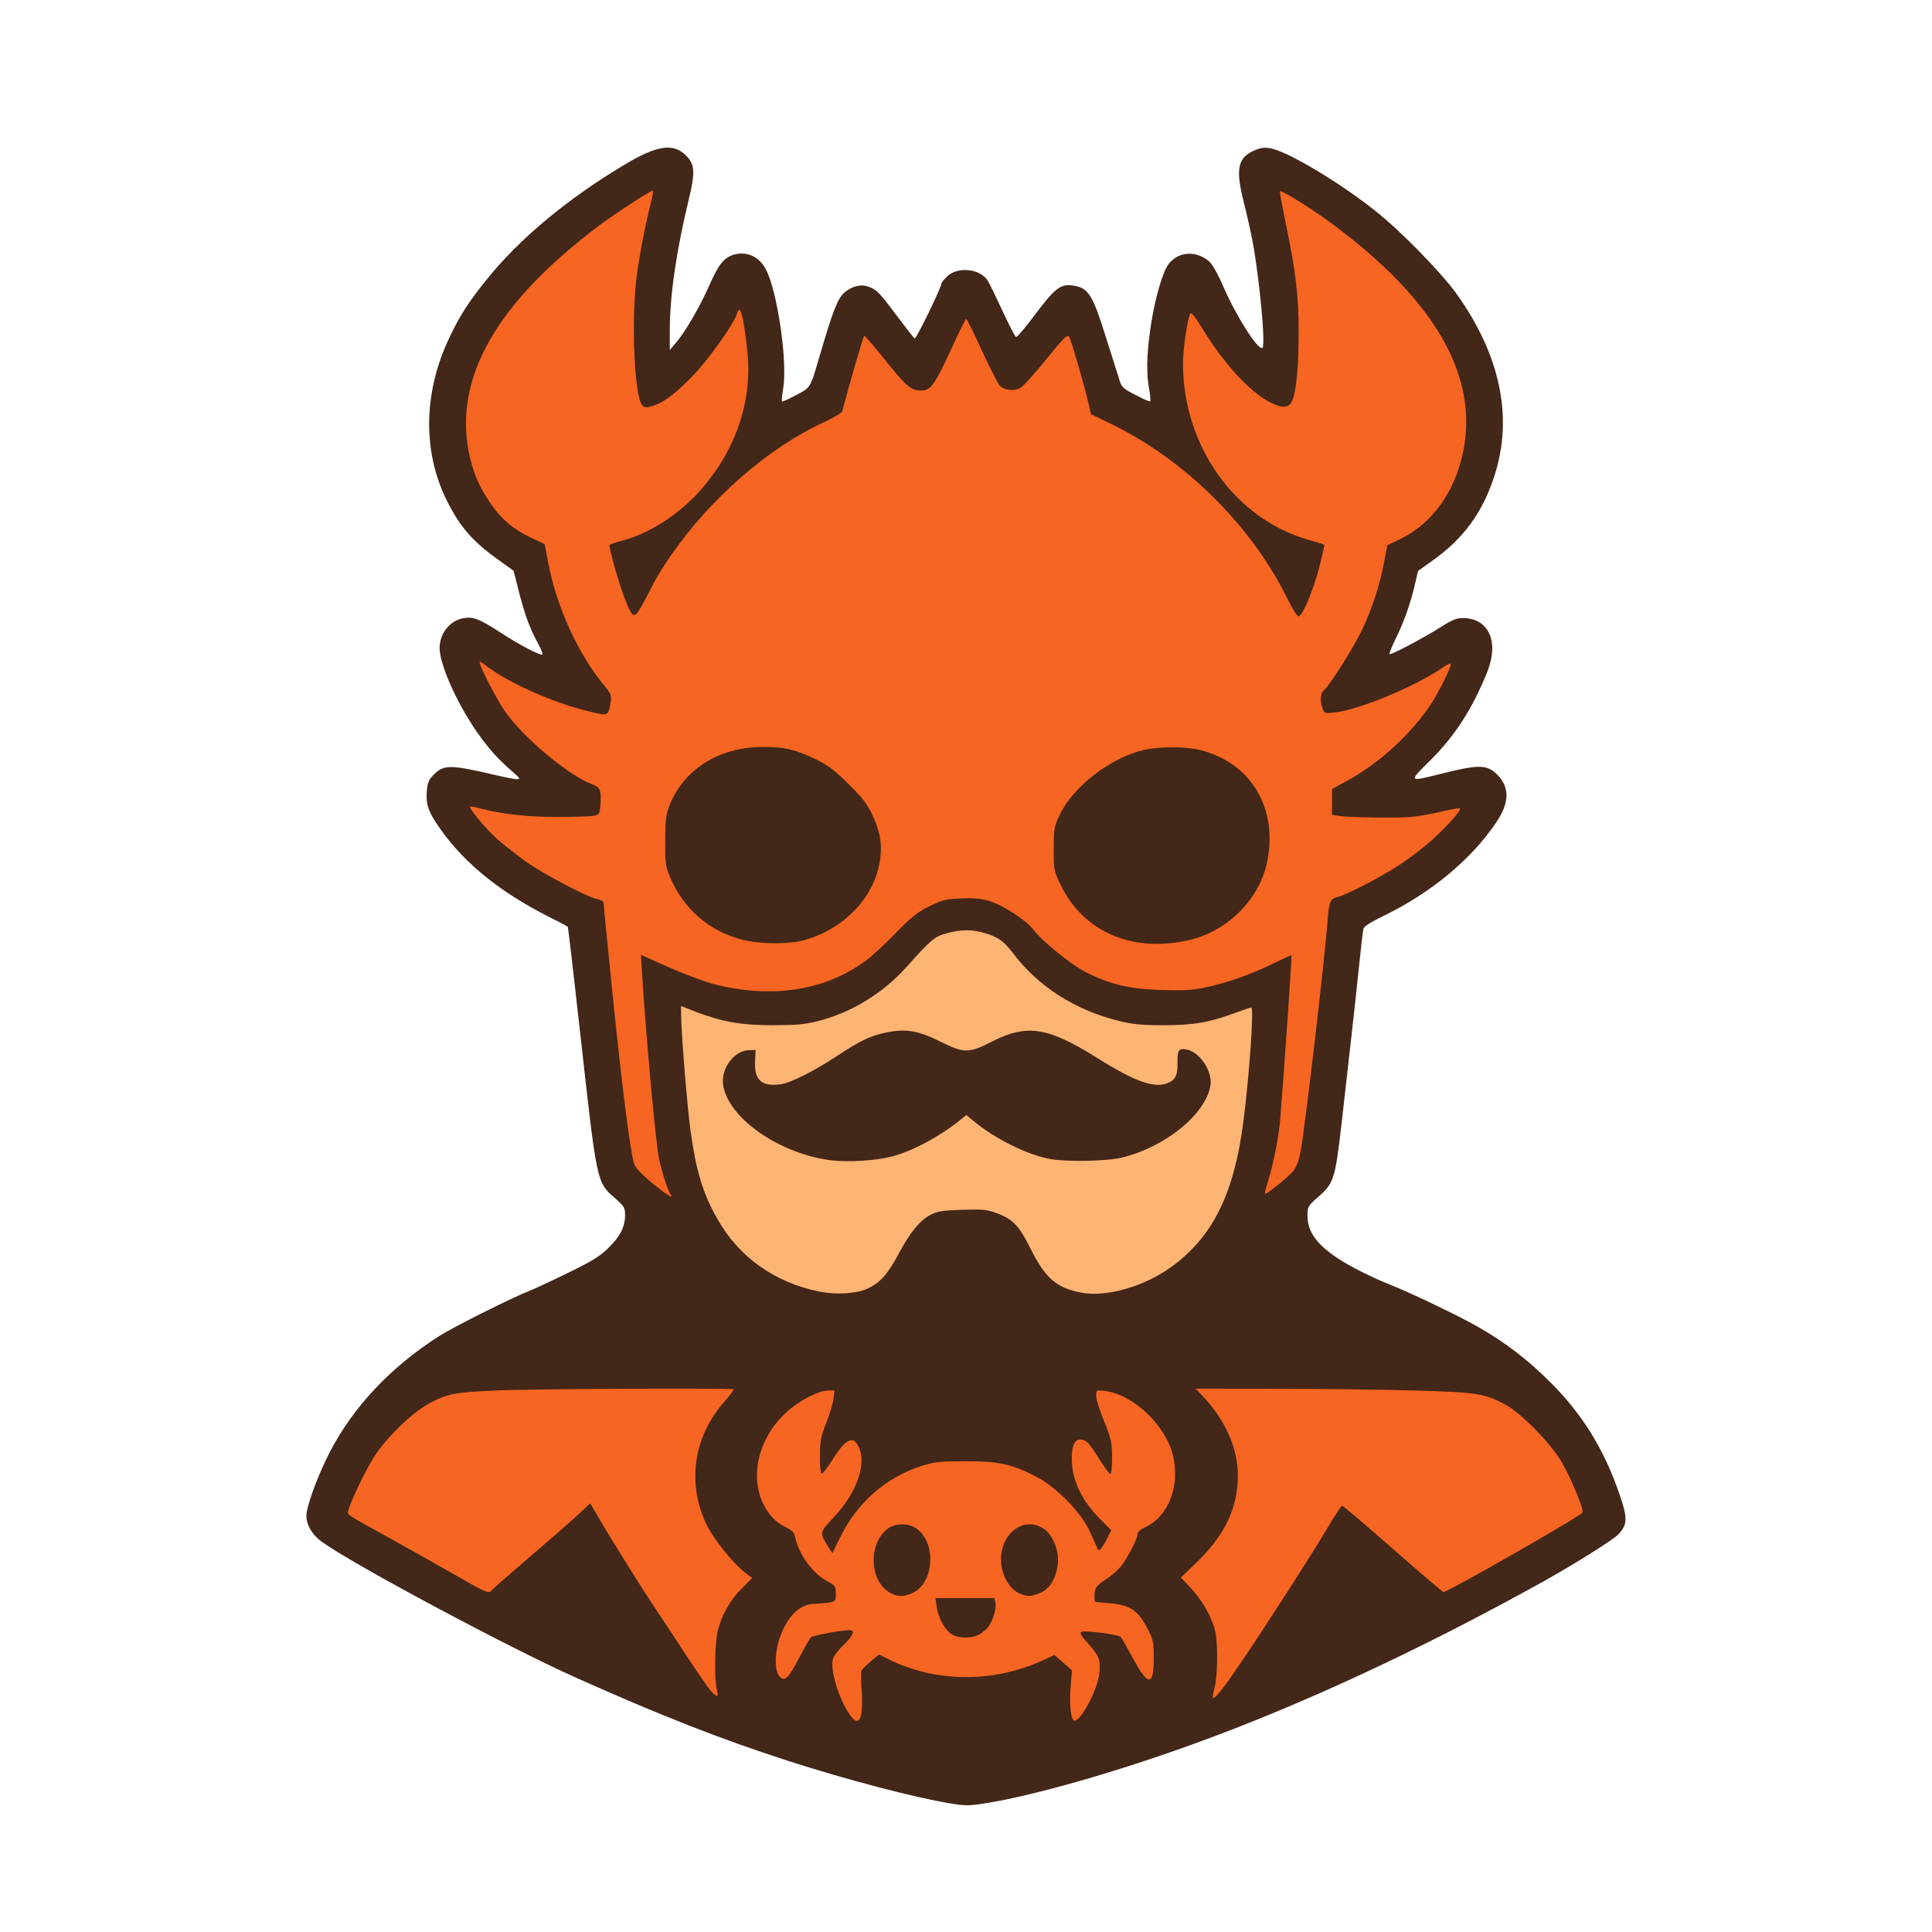
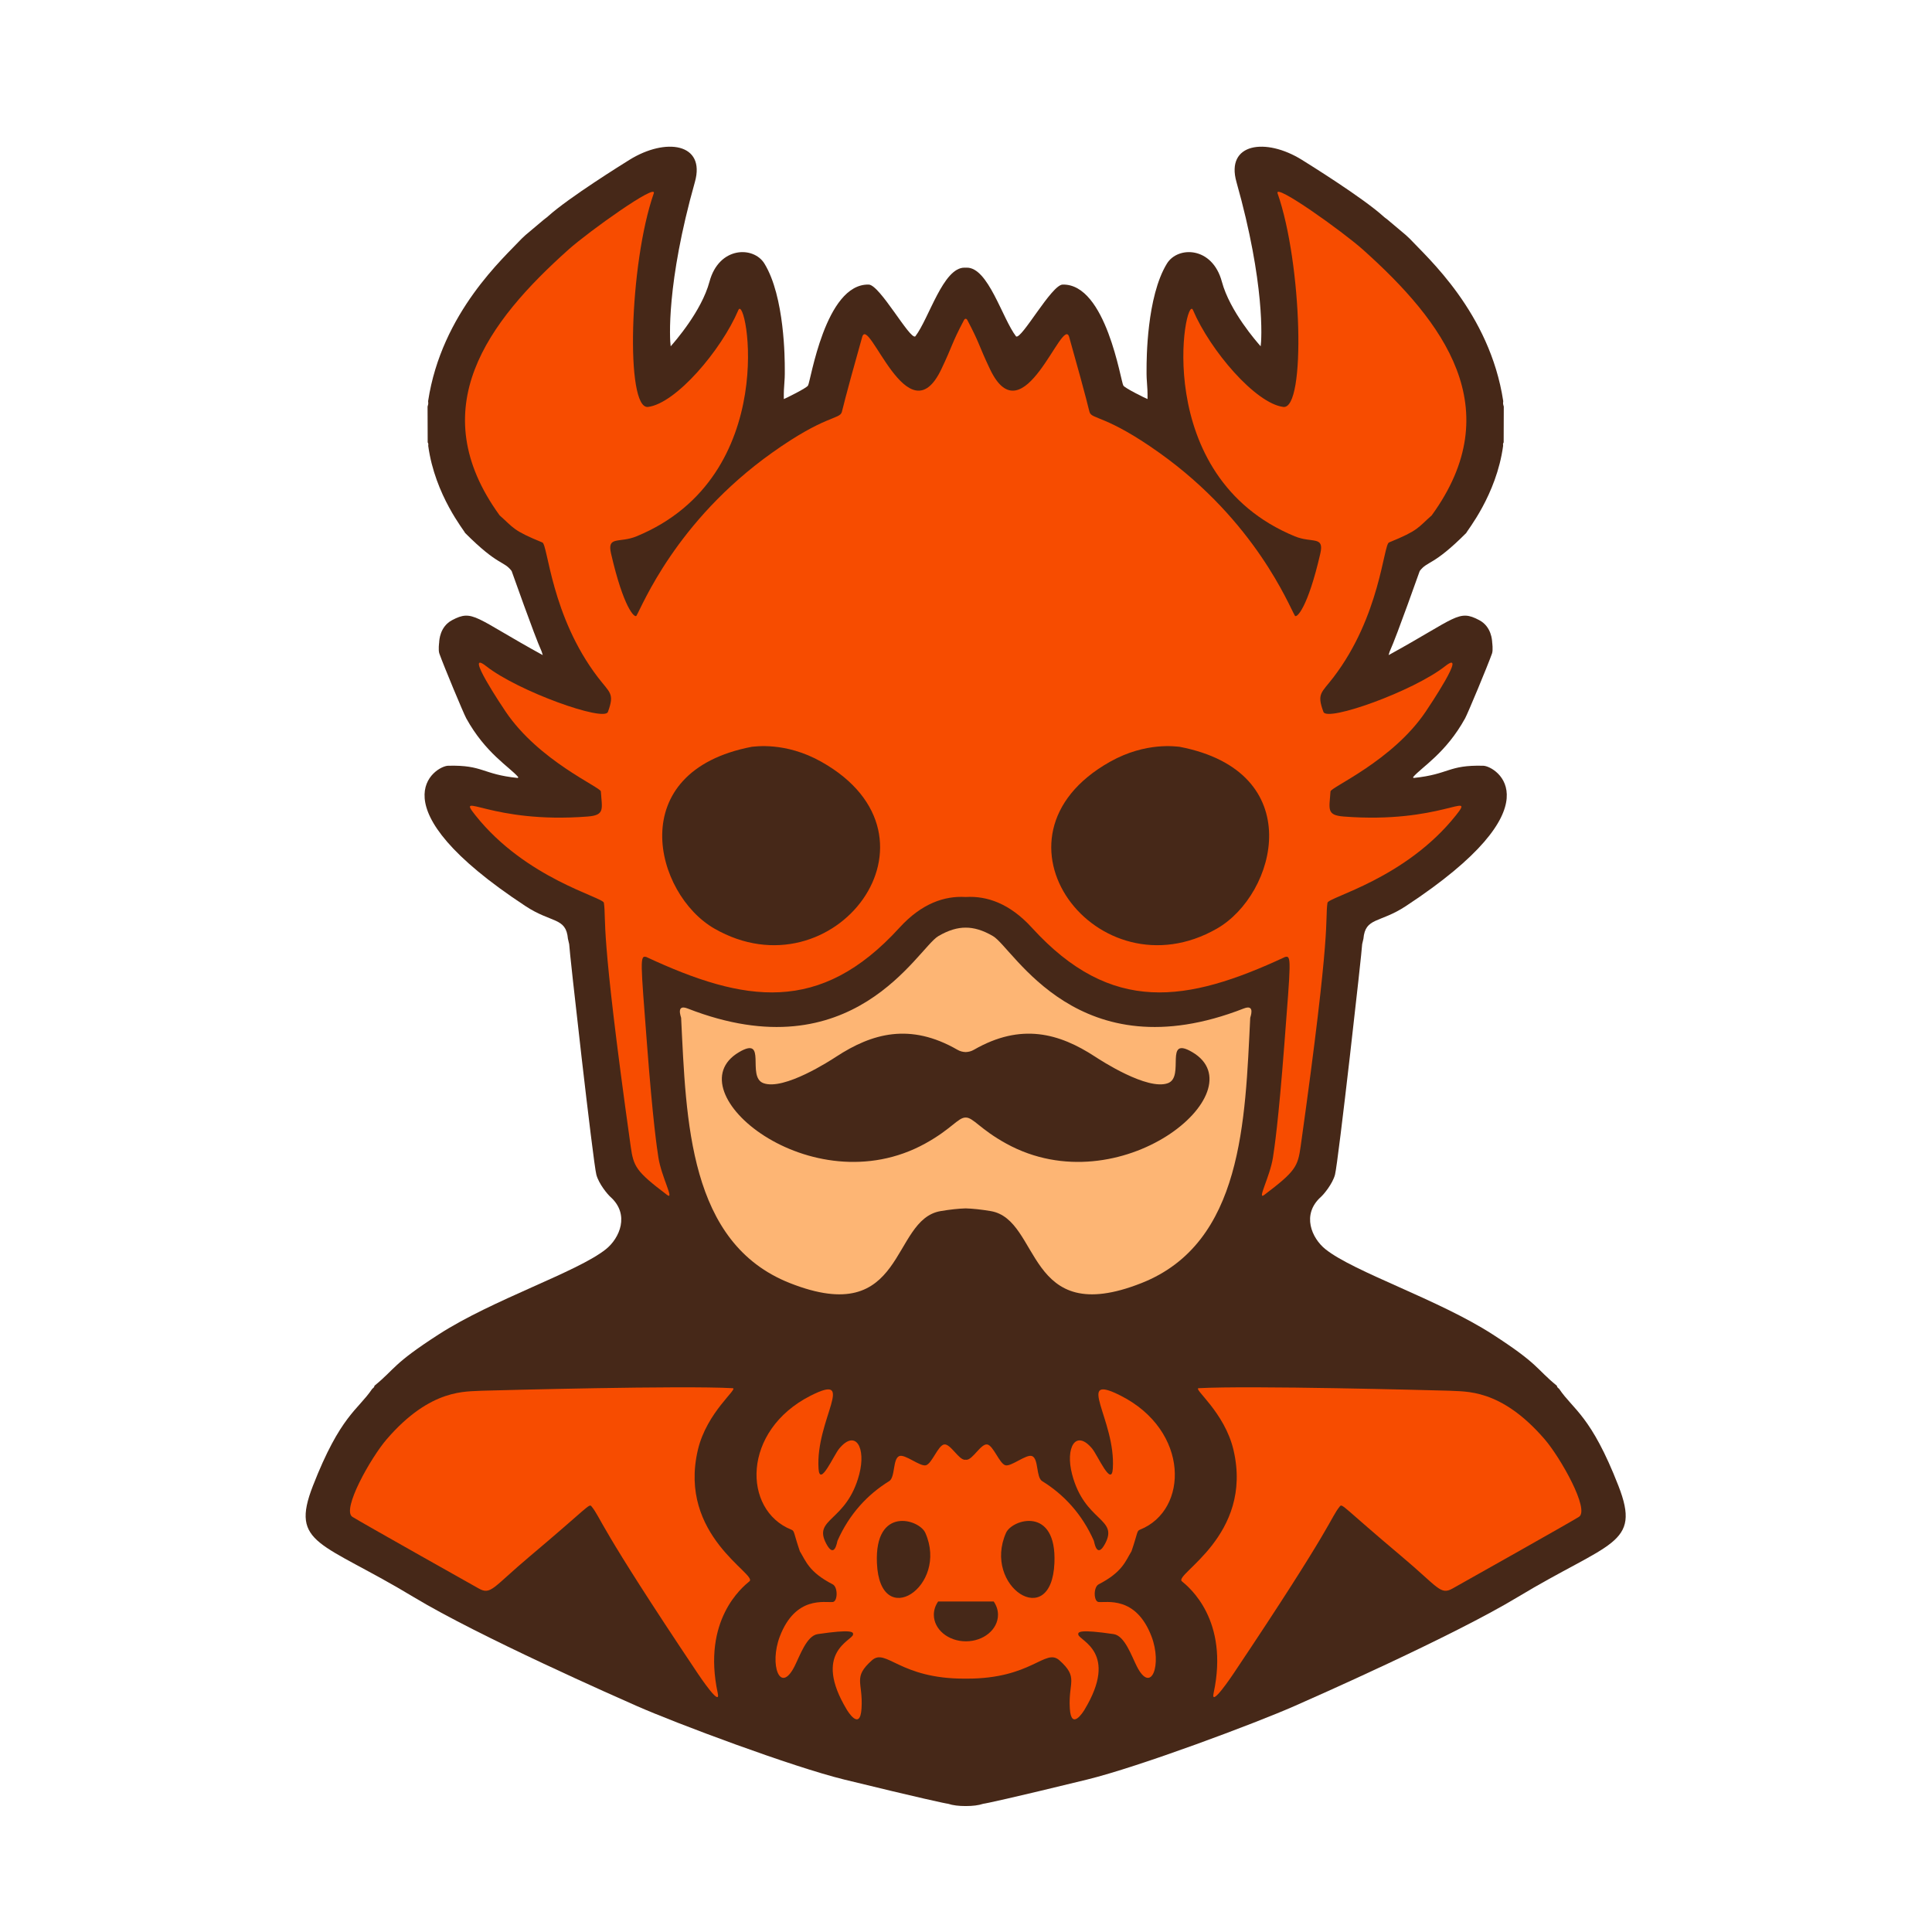
- <svg xmlns="http://www.w3.org/2000/svg" version="1.0" width="1024" height="1024">
-   <g fill="#432718">
-     <path d="M504 955.9c-19.9-3.3-54.8-12.5-86-22.5-36.4-11.8-67.1-23.8-112.5-44.1-36-16.1-118.3-60.1-134.9-72.1-6-4.4-9-10.4-8-15.9 1.3-7 6.6-20.7 12.1-31.5 12.7-24.4 32.4-45.3 58.3-61.8 7.7-4.9 39.6-20.8 48-24 1.9-.7 10.7-4.8 19.5-9.1 12.7-6.1 17.2-8.9 21.6-13.1 6.4-6.2 9.1-11.2 9.2-17.5 0-4.3-.3-4.8-5.5-9.4-9.6-8.4-9.4-7.6-18.3-87.4-2-17.6-4.2-37.4-5-44-.8-6.6-1.5-12.1-1.5-12.2 0-.2-4.1-2.4-9.2-4.9-26.2-13.2-45.1-28.3-58.2-46.7-6.4-9-7.9-13-7.4-19.9.3-4.7 1-6.4 3.3-8.8 5.6-5.9 8.7-5.9 33.5-.1 4.7 1.1 9.6 2.1 10.9 2.1 2.1 0 1.8-.5-2.5-4.2-7.8-6.7-13-12.7-19.3-21.8-10.3-15.1-19.1-35-19.1-43.5 0-7.9 5.5-14.7 12.9-15.9 5.1-.8 8.3.5 19.6 7.8 9.4 6.2 21.1 12.3 22 11.5.3-.3-.8-3-2.4-6-4.4-8.1-7-15.2-10.1-27.4l-2.8-11-5.3-3.8c-15-10.5-21.8-17.7-28.7-30.7-14.4-26.8-14.3-59.4.2-89.5 5.5-11.5 9.8-18.2 19.5-30.3 17.4-21.6 42.4-42.5 72.6-60.6 17.5-10.6 26.3-12 33.1-5.2 4.7 4.7 5 8.8 1.4 23.6-6.5 26.7-10 50.9-10 69v10.5l3.4-4c5-5.9 12.3-18.5 17.4-29.9 5-11.5 8-15.2 13.4-16.7 6.9-1.8 13.3 1.2 16.8 8 6.1 11.8 11.5 48.9 9.1 63-.6 3.6-.9 6.7-.6 6.9.2.2 3.5-1.3 7.3-3.3 7.8-4.1 7.6-3.7 12.1-19 7.5-25.8 10-32.2 13.6-35.4 4.1-3.5 8.8-4.7 13-3.1 4.3 1.6 5.7 3.1 15.1 15.7 4.6 6.1 8.7 11.4 9.2 11.7.8.4 14.2-27.1 14.2-29.2 0-.4 1.3-2.1 3-3.7 5.5-5.3 17.3-4.2 21.4 2.1.9 1.3 4.4 8.5 7.9 16.1 3.5 7.5 6.7 13.8 7.2 13.9.6.2 5.3-5.4 10.5-12.4 10.5-13.9 13.5-16.1 20.6-14.7 7.2 1.3 9.6 5 16.2 26.1 3.3 10.4 6.6 20.9 7.4 23.4 1.2 4.2 1.8 4.8 8.6 8.3 4.1 2.2 7.6 3.7 7.8 3.4.3-.3.1-3.1-.5-6.3-1.5-7.9-1.4-17.2.4-30.6 1.8-13.9 5.8-28.9 9-34.5 4.6-7.8 14.8-9.1 22.2-2.9 1.8 1.5 4.7 6.6 7.7 13.5 6.8 15.7 18.4 33.9 20.7 32.5 1.8-1.1-1.5-36.5-5.2-56.4-1.1-5.8-3.2-15-4.6-20.5-4.5-17.8-3.4-23.8 5.4-27.7 3.3-1.5 5.5-1.8 8.6-1.2 8.9 1.5 36 17.6 55.7 33.2 13.2 10.4 35.2 32.9 43.2 44.2 22.9 32.2 29.8 64.8 20.1 95.5-6.3 19.9-16.4 33.9-33.4 45.9l-7.3 5.2-1.6 6.9c-2.4 10.3-5.8 20-10.2 28.9-2.1 4.3-3.6 8.1-3.4 8.3.6.7 17.5-8.2 27-14.2 6.9-4.3 8.6-5 12.7-4.9 13.1.5 18.4 12.6 12.3 28.2-7.8 19.6-17.3 34.4-30.6 47.5-11.2 11-11.2 11.1 4.5 7.2 21.6-5.5 25.7-5.4 31.3.1 6.7 6.8 6.5 14.9-.7 25.5-13.3 19.6-34.4 37.1-59.7 49.4-7.2 3.5-10.4 5.6-10.6 7-.3 1.1-1.4 11.2-2.6 22.5-1.8 17.6-4.1 37.9-9 81-3.3 28.7-4.1 31.2-12.1 38.2-5.7 5-5.9 5.4-5.9 10.1 0 8.5 4.8 15.2 16.3 22.8 6 4 18.3 10.2 27.5 13.8 11.5 4.6 36.5 16.6 46.3 22.2 14.9 8.5 26.6 17.5 38.9 29.8 16.9 16.9 28.5 35.8 36.5 59.5 4.3 12.5 4.1 15.7-.8 20.9-2.7 2.9-23.5 15.9-40.2 25.2-64.5 35.8-127.9 65.3-185.9 86.2-40.3 14.6-82.9 26.7-107.6 30.8-10.5 1.7-12 1.7-20 .4zm-50.6-61.4-.7-11.6 4.9-4.4c5.7-5.3 9-5.7 16.2-2.1 24.1 12.1 50 12.3 75.7.7 9.1-4.1 11.2-4 17 1.1l4.8 4.2-.7 10.8c-.4 7-.3 10.8.4 10.8 1.4 0 6.8-11 8-16.5 1.2-5.5.6-7-5.6-13.7-3.5-3.7-4.4-5.5-4.4-8.2 0-3 .4-3.7 2.5-4.2 2.8-.7 22.1 1.4 24.6 2.7.9.5 3.8 4.9 6.3 9.9 2.6 4.9 5.2 9 5.8 9 2 0 .1-10.5-3-16.6-5.1-10-10-13.4-19.7-13.4-8 0-8.5-.4-8.5-6.4 0-7.6.8-9.3 5.4-12 2.4-1.4 6-4.4 8.1-6.7 3.6-4 9.5-15.3 9.5-18.2 0-.8 1.8-2.2 3.9-3.2 7.7-3.4 14.1-12.5 15.7-22.1 1.5-9.9-6-25.6-16.4-34-6-4.9-9.3-6.8-15.3-8.9l-3.9-1.4 2.1 5.2c6.6 16.5 7 18.2 6.7 29l-.3 10.2h-3.9c-3.9 0-4-.2-9.4-8.9-5.1-8.2-5.7-8.7-7-7-4 5.3 2.9 22.4 13.4 33 7.5 7.6 8 10 3.6 17.9-2.5 4.6-3 5-6.5 5-3.7 0-3.9-.2-6.1-5.7-3.6-8.8-8.1-15.1-16.1-22.6-8.2-7.7-17.3-12.8-28.5-16.3-10.7-3.4-29.2-3.4-40 0-19.1 5.9-35.1 19.8-43.8 38.2-3.5 7.4-3.9 7.8-6.9 7.9-2.8 0-3.7-.7-6-4.2-1.5-2.5-2.8-6.2-3-8.8-.4-4.4-.3-4.7 6.6-11.9 8.3-8.6 13.3-17.7 13.8-25.4.2-2.9-.1-5.9-.6-6.7-.9-1.3-1.2-1.3-2.8.3-1 .9-3.6 4.8-5.9 8.5-3.9 6.4-4.2 6.7-8 6.7h-3.9l-.3-10.8c-.2-9.9 0-11.5 2.8-19.5 1.7-4.8 3.5-9.9 4-11.4l.9-2.8-3.3 1.4c-5.8 2.4-8.4 4-13.9 8.6-10.3 8.5-16.9 20.7-17.1 31.5-.2 10.9 8.3 23.9 17 26.1 1.5.4 2.4 1.6 2.8 3.7 1.8 9.3 9.2 19.6 17.1 23.8l4.5 2.4v14.2l-3.7.7c-2.1.3-5.3.6-7.1.6-5.4 0-9.8 2.5-13.6 7.7-4.7 6.5-8.2 17.3-7 21.6 1 3.2 1 3.2 6.3-7.1 3.3-6.5 6-10.6 7.4-11.2 2.9-1.1 16.6-3 22.2-3h4.5v4.8c0 4.5-.3 5.1-4 8.1-6.3 5-7.2 7.6-5.4 14.6 1.5 5.7 6.9 17.5 8 17.5.3 0 .2-5.2-.2-11.5zm-75-37c2.2-6.2 4.8-10.7 9.7-16.7l3.9-4.6-2.4-1.5c-3.6-2.4-14.3-16.2-17.6-22.6-5-10.1-6.4-16.4-6.4-29.6 0-16.3 3.2-26.5 12.2-38.9l3.6-4.9-64.5.6c-71.9.7-73.6.8-86.1 7.4-9.1 4.7-22.6 17.8-29.5 28.3-6 9.4-13 24.7-11.7 25.9.5.5 9.5 5.7 20 11.4 10.5 5.8 25.4 14.1 33.1 18.6 7.7 4.4 14.3 8.1 14.7 8.1.8 0 47.4-39.9 50-42.9 1.2-1.3 3.1-2.1 5.2-2.1 3.2 0 3.6.5 9 9.8 6 10.1 20.4 33 30.2 48 3.2 4.8 9.8 14.9 14.7 22.4l9 13.6.6-12.6c.4-8.2 1.2-14.5 2.3-17.7zm285.9 6.3c17.9-27.2 30.3-46.6 37.8-59.5 5.3-9 5.5-9.2 9.2-9.2 3.6-.1 5.5 1.3 29 21.9 16.6 14.5 25.7 21.8 26.7 21.5 1.3-.5 67-37.3 67.8-38 .7-.6-6-15.5-10.5-23-5.9-10.3-21.2-25.7-29.9-30.2-10.9-5.8-15.1-6.4-47.9-7.3-16.5-.5-46.5-.9-66.7-.9l-36.7-.1 5.3 7.8c8.8 13 12.5 28.2 10.6 43.4-1.9 15.2-6.9 25.2-19.1 38.2l-7.7 8.1 4.1 4.5c6.7 7.6 10.5 16.8 11.8 29 .5 5.8.8 12 .4 13.8-.3 1.7-.4 3.2-.1 3.2.3 0 7.5-10.5 15.9-23.2zM456.6 680c6.7-2.9 10.7-7.3 16.5-18.1 6.2-11.7 11.4-18.1 17.3-21.2 3.6-1.8 6.1-2.2 19.6-2.5 14.1-.3 16-.2 21.3 1.8 8.6 3.2 11.9 6.7 17.9 18.8 2.9 5.8 7 12.3 9 14.4 7.2 7.2 17.5 10.5 27.5 8.7 32.4-5.7 56.5-29.6 65.7-65.3 3-11.3 6-32.7 7.5-53.6 1.8-24.3 1.8-24.1.1-23.4-13.3 5.1-31.2 7.8-47.5 7.2-32.4-1.4-59.9-15.1-77.9-39-4.7-6.1-8-8.3-15.4-10.4-5.8-1.6-6.5-1.6-12.8.1-7.2 2-8.4 2.9-22.3 18.4-12.3 13.7-29.1 23.9-46.6 28.3-7.6 1.9-11.8 2.2-26.5 2.2-18.2.1-27.2-1.2-39.7-5.5-3.1-1-5.8-1.8-5.9-1.6-.7.7 2.7 43.1 4.6 56.8 2.3 16.3 3.9 23.5 7.6 32.9 6.5 16.5 15.2 28.6 26.7 37.2 12.1 8.9 20.4 12.7 34.2 15.3 7.9 1.5 13.1 1.1 19.1-1.5zm226.6-63.3c1.1-1.5 2.6-6.3 3.3-10.5 2.6-14.9 12.6-100.6 14.1-120.7.8-10.5 1.4-12 5.1-13 5.3-1.3 23.6-10.8 33.7-17.5 11.3-7.4 26.8-21.6 22.6-20.5-9.5 2.3-44.1 2.9-55.7.8l-3.3-.5v-19.6l9.3-5.1c18.4-10.2 35.4-26.8 46.6-45.4l2.3-3.7-10.4 5.5c-14 7.4-32.8 13.5-43.5 14.2-8.2.6-8.2.6-9.3-2.1-1.7-4.5-1.3-14.1.7-15.7 2.9-2.4 15.3-22 19.9-31.4 5.4-11.1 9.9-24.8 12-36.6l1.7-8.9 7.1-3.4c16.8-8.3 28.6-24.7 33.1-46.1 1.9-9.3 1.9-16.4 0-25.2-6.4-30.5-28.1-58.8-67.5-88.2-15.2-11.4-22.3-15.8-21.6-13.4 1.3 4.6 4.8 23.9 6.1 34.3 2.3 17.6 2.9 34 1.6 50-1.3 15.8-2.3 21.1-4.7 23.5-2.5 2.4-9.7 1.9-16.2-1.2-8-3.9-22-18.1-30.9-31.5l-7.1-10.6-1.3 8.6c-.9 6.7-1 11.1-.1 18.7 4.3 39 30.9 71.9 66 81.7l8.2 2.3v3.9c0 5.6-5.9 26.7-9.4 33.9-3 6-3.3 6.2-7.3 6.5l-4.1.3-4.7-9.5c-19-38.8-54.2-73.8-93.5-92.9l-10.5-5.1-4.8-18c-2.7-10-5.1-18.4-5.6-18.9-.4-.4-4.7 4.3-9.6 10.4-4.9 6.1-10.3 11.8-11.9 12.6-4.1 2.1-14 1.4-16.6-1.3-1-1-4.6-8-8-15.4-3.5-7.4-6.4-13.7-6.6-13.9-.2-.2-3.3 5.9-6.9 13.5-8.5 17.8-9 18.4-17.3 18.4-4.1 0-7.3-.6-9-1.6-1.5-.9-6.5-6.3-11.1-12.1-4.6-5.7-8.5-10.2-8.7-10-.4.4-8.6 28.8-9.7 33.7-.5 2-2.5 3.4-10.1 6.9-36.2 16.5-72.2 51.6-92.6 89.9-6.3 11.9-7 12.7-9.9 13-1.8.2-3.9-.2-4.6-.8-3.4-2.8-12.5-32-12.5-40v-3.8l6.6-1.6c17.3-4.4 34.3-16.5 47.5-33.9 14-18.6 21.2-42.3 18.9-62.5-.6-5.3-1.3-10.3-1.6-11-.2-.8-3.1 2.7-6.5 8-8 12.1-24.4 28.7-32 32.2-6.2 2.9-13.9 3.5-15.9 1.1-3.8-4.6-5.4-50.5-2.6-73.5 1.3-10.3 4.7-28.5 6.2-33.4.6-1.7.3-1.7-3.4.4-6 3.4-24.3 17.1-34.7 26.1-37.1 31.8-55.9 66.5-51.7 95.5 3.3 22.7 15.4 40.8 32.9 49l8 3.8 1.8 9.5c4.3 23.3 15.9 48.8 29.6 65.2 3.4 4 3.9 5.4 3.9 9.5 0 2.7-.5 6.6-1.1 8.7-.9 3.5-1.2 3.7-5 3.7-9.3 0-37-9-50.4-16.4-3.6-2-6.5-3.2-6.5-2.7 0 2.7 11.6 17.9 19.9 26.2 9.8 9.7 24.8 20.5 32.6 23.5 3.7 1.4 4.3 2.1 4.9 5.2.3 2.1.3 6.7-.1 10.4-.5 6.4-.7 6.6-3.6 7.2-5.5 1.1-42.1.5-50.7-.8-4.7-.7-8.6-1.2-8.8-1.1-.7.6 14.7 13.9 22.8 19.6 10.8 7.6 30.6 18.3 37.3 20 3.7 1 4.7 1.7 4.7 3.3.1 2.2 1.2 13.6 5.4 54.6 4.6 45.3 8.7 76.5 10.7 82.7 1 3.1 6.6 8.9 7.6 7.9.3-.2 0-2.8-.6-5.8-2-10.5-7.6-73.5-8.8-99l-.6-13.8h3c1.7 0 9 2.7 16.3 6.1 32.9 14.9 57.5 17 81.8 7.1 12.3-5.1 18.1-9.2 31.5-22.5 10.7-10.4 14.3-13.4 20.5-16.5 7.3-3.6 8.1-3.7 19.7-4 9.1-.3 13.4 0 17.8 1.3 6.9 2 19.7 10.3 23.4 15.2 4.7 6.2 19.4 18.1 27.3 22.3 27.8 14.4 58.3 13.1 93.5-4.1 5.9-2.9 11.4-4.9 13.3-4.9h3.4l-.6 6.8c-.3 3.7-1.1 14.8-1.6 24.7-.6 9.9-1.5 23.2-2 29.5-.6 6.3-1.5 17.6-2 25-.8 12-3 26.8-4.7 32.5l-.6 2 2.3-2c1.2-1.1 3.1-3.2 4.2-4.8z" />
-     <path d="M501.8 869.4c-4.6-2.5-7.9-9.3-8.5-17.9l-.6-7.5H530l.6 2.6c1 3.8 0 11.4-2.1 15.7-1 2.1-3.4 4.9-5.4 6.3-3 2-4.7 2.4-11.1 2.4-4.6-.1-8.5-.6-10.2-1.6zM467.9 846.7c-5.5-3.6-7.9-9.6-7.9-19.7 0-9.9 1.9-15.1 6.9-19.3 2.9-2.4 4.1-2.7 10.8-2.7 11.5 0 16.3 4 18.4 15.5 2.1 11.5-2 23.3-9.4 26.8-5.3 2.5-14.6 2.2-18.8-.6zM537.4 847.6c-10.2-4.5-13.7-25.2-6.2-36.2 3.4-4.9 6.7-6.4 14.5-6.4 9 0 12.6 2.1 16 9.6 2.2 4.9 2.5 6.6 2.1 13.8-.6 10.6-3.2 16-9.1 18.7-4.9 2.2-12.8 2.4-17.3.5zM437.7 618c-22.2-2.8-47.5-17.4-54.7-31.6-3.5-7-4-17.7-1.1-23.7 3.3-6.7 7.3-9.2 15.1-9.2h6.5l.1 6c.1 3.4.5 7.1.9 8.4.8 2.7 4.7 4.3 8.3 3.5 4.6-1.1 17.3-7.8 27.2-14.4 17.7-11.7 27.8-14.9 43.3-13.7 6.8.6 9.3 1.3 17.8 5.6 11.3 5.6 11 5.6 22.4-.3 8.8-4.5 16-6 25.5-5.3 11 .9 18.9 4 33.5 13.2 14.8 9.4 18.9 11.5 26.2 13.9 4.7 1.6 5.4 1.6 8.2.1 3.4-1.7 4-3.3 4.3-11.5l.3-5.5 4.4-.3c6-.4 8.5.3 12.5 3.9 9.6 8.4 8.6 25.1-2.2 37-5.7 6.4-14.5 12.7-23.6 17-12.9 6-19.4 7.2-39.1 7.2-24.2 0-33.6-2.9-53.3-15.9l-8.2-5.5-6.6 4.6c-9.3 6.5-21.4 12.3-30.1 14.5-8.7 2.3-27.7 3.3-37.6 2zM603.5 503c-19.6-2-35.7-13.3-44.3-30.9l-3.7-7.6V450c0-14.1.1-14.7 3.1-21 7.2-15.1 26.8-30.3 44.6-34.5 8.6-2 28.2-2 36.2.1 17.7 4.6 30.7 17.1 35.1 33.9 1.9 7.4 1.9 22.8 0 31.8-2 9.7-7.5 19.4-14.9 26.5-13.5 13-33 18.6-56.1 16.2zM390.2 501c-17.6-4.6-30.9-16.3-38.1-33.2-2.5-5.9-2.6-7.2-2.6-22.3.1-18.2 1.4-23.1 8.5-32.6 10.2-13.6 25.6-20.3 46.5-20.2 13.5 0 19.5 1.3 30.4 6.5 6.9 3.3 10.1 5.7 17.7 13.2 7.6 7.5 10 10.6 13 17.1 3.3 6.8 3.9 9.1 4.2 16.7.9 17.4-3.9 29.7-15.8 41.2-7.3 7.1-15.1 11.4-25.5 14.1-8.6 2.2-28.9 1.9-38.3-.5z" />
+ <svg xmlns="http://www.w3.org/2000/svg" width="100%" height="100%" viewBox="0 0 4267 4267" version="1.1" xml:space="preserve" style="fill-rule:evenodd;clip-rule:evenodd;stroke-linejoin:round;stroke-miterlimit:2;">
+   <path id="Silhouette" d="M2132.234,3988.828c-14.489,0.002 -27.655,-1.466 -38.37,-5.059c-3.745,-0.128 -60.592,-12.21 -229.092,-53.408c-115.259,-28.181 -371.303,-124.136 -458.219,-162.422c-40.106,-17.666 -348.711,-153.603 -492.301,-240.272c-204.525,-123.447 -274.175,-115.126 -223.192,-245.953c60.673,-155.694 99.674,-167.842 130.792,-214.028c3.763,-3.796 4.34,-2.951 5.284,-7.222c46.578,-37.995 38.81,-46.856 141.319,-113.024c120.25,-77.62 306.515,-137.848 369.802,-188.51c30.157,-24.141 53.389,-76.597 9.919,-115.463c-6.208,-5.551 -25.583,-28.598 -31.051,-48.98c-7.137,-26.599 -59.995,-496.322 -60.03,-509.214l-2.771,-11.937c-4.214,-47.687 -35.73,-34.012 -93.479,-71.974c-337.739,-222.013 -199.565,-309.415 -171.233,-310.144c77.916,-2.004 74.518,18.732 153.156,26.924c1.702,0.177 2.068,-1.526 1.491,-2.198c-18.84,-21.949 -72.173,-52.618 -114.53,-129.494c-5.979,-10.851 -49.413,-115.102 -59.378,-143.027c-2.747,-7.699 -0.413,-24.519 -0.413,-24.519c0.195,-4.545 1.495,-34.922 28.488,-49.213c46.404,-24.568 49.526,-5.584 200.268,77.18c-2.308,-7.692 -2.044,-7.106 -2.308,-7.692c-17.438,-38.728 -65.888,-177.372 -66.414,-178.067c-17.544,-23.166 -28.997,-10.05 -102.827,-84.085c-1.081,-4.324 -66.519,-83.035 -81.342,-192.28c0.24,-4.454 0.727,-3.89 -1.225,-7.842l-0.266,-78.92c1.81,-6.393 1.802,-5.727 1.205,-12.027c29.705,-195.646 168.486,-317.774 206.6,-358.837l8.609,-8.045c2.336,-1.934 37.543,-31.599 40.806,-34.348c4.708,-3.253 8.497,-6.668 9.194,-7.296c45.787,-41.259 164.547,-115.129 179.373,-124.351c80.223,-49.9 168.858,-36.898 144.635,48.9c-63.364,224.432 -55.714,348.594 -53.449,362.836c8.796,-9.993 68.16,-77.438 85.663,-142.661c20.996,-78.241 97.374,-78.959 121.29,-40.097c44.974,73.079 45.026,213.458 45.033,232.396c0.449,33.976 -2.544,33.005 -2.135,66.881c3.783,-1.351 50.678,-24.294 53.431,-29.87c5.627,-7.794 37.75,-225.337 134.089,-222.951c24.768,0.613 90.699,121.962 102.805,114.496c30.645,-39.893 61.495,-152.774 109.183,-151.86c0.717,0.014 1.43,0.049 2.139,0.106c0.709,-0.056 1.421,-0.092 2.139,-0.106c47.687,-0.914 78.537,111.967 109.183,151.86c12.106,7.466 78.037,-113.883 102.805,-114.496c96.339,-2.386 128.462,215.157 134.089,222.951c2.753,5.576 49.648,28.519 53.431,29.87c0.409,-33.876 -2.584,-32.905 -2.135,-66.881c0.007,-18.938 0.059,-159.317 45.033,-232.396c23.916,-38.862 100.294,-38.144 121.29,40.097c17.503,65.224 76.868,132.668 85.663,142.661c2.265,-14.242 9.915,-138.404 -53.449,-362.836c-24.224,-85.799 64.412,-98.8 144.635,-48.9c14.827,9.222 133.586,83.092 179.373,124.351c0.698,0.629 4.486,4.043 9.194,7.296c3.263,2.749 38.47,32.415 40.806,34.348l8.609,8.045c38.114,41.063 176.895,163.191 206.6,358.837c-0.596,6.301 -0.604,5.635 1.205,12.027l-0.266,78.92c-1.952,3.952 -1.466,3.388 -1.225,7.842c-14.823,109.244 -80.262,187.956 -81.342,192.28c-73.83,74.034 -85.283,60.919 -102.827,84.085c-0.526,0.695 -48.976,139.339 -66.414,178.067c-0.264,0.586 0,-0 -2.308,7.692c150.742,-82.763 153.864,-101.748 200.268,-77.18c26.993,14.291 28.294,44.668 28.488,49.213c0,0 2.335,16.82 -0.413,24.519c-9.965,27.924 -53.399,132.176 -59.378,143.027c-42.357,76.876 -95.69,107.545 -114.53,129.494c-0.577,0.672 -0.211,2.375 1.491,2.198c78.638,-8.192 75.24,-28.927 153.156,-26.924c28.333,0.729 166.506,88.13 -171.233,310.144c-57.749,37.962 -89.265,24.286 -93.479,71.974l-2.771,11.937c-0.035,12.892 -52.893,482.615 -60.03,509.214c-5.469,20.382 -24.843,43.429 -31.051,48.98c-43.47,38.866 -20.238,91.322 9.919,115.463c63.287,50.662 249.552,110.89 369.802,188.51c102.508,66.168 94.74,75.03 141.319,113.024c0.944,4.271 1.521,3.426 5.284,7.222c31.118,46.186 70.119,58.334 130.792,214.028c50.983,130.828 -18.668,122.506 -223.192,245.953c-143.59,86.668 -452.195,222.605 -492.301,240.272c-86.916,38.286 -342.96,134.241 -458.219,162.422c-168.5,41.198 -225.346,53.28 -229.092,53.408c-10.715,3.593 -23.881,5.061 -38.37,5.059l-1.099,0Z" style="fill:#462818;" />
+   <g id="Head">
+     <path id="Mask" d="M2132.234,1981.079c-45.598,-2.636 -96.199,13.561 -145.69,67.86c-175.692,192.76 -342.365,165.552 -558.982,64.72c-14.781,-4.318 -12.704,8.239 1.384,192.486c13.121,171.603 22.076,229.992 25.122,249.848c6.645,43.323 36.377,96.045 19.136,83.002c-69.089,-52.268 -73.972,-62.349 -80.329,-107.594c-69.382,-493.797 -53.121,-494.63 -59.143,-537.465c-1.77,-12.588 -172.14,-52.741 -283.868,-193.418c-44.4,-55.904 33.693,19.595 248.186,2.845c38.348,-2.995 31.646,-16.557 28.99,-55.441c-0.645,-9.444 -136.958,-67.32 -210.408,-176.419c-4.862,-7.221 -95.174,-141.368 -42.672,-100.101c70.664,55.542 260.48,123.181 268.66,100.986c15.125,-41.04 4.453,-41.804 -21.815,-76.096c-103.588,-135.23 -110.632,-293.171 -122.963,-298.196c-66.136,-26.956 -62.957,-32.216 -94.367,-59.848c-171.008,-235.689 -26.506,-427.324 152.05,-586.994c44.758,-40.024 196.898,-148.547 188.359,-124.132c-53.964,154.295 -63.086,477.993 -12.613,471.624c61.537,-7.765 161.453,-124.748 199.464,-213.912c17.319,-40.627 96.996,366.966 -224.852,499.687c-38.135,15.726 -65.532,-1.885 -56.334,38.074c27.843,120.948 52.481,143.275 56.109,137.279c12.734,-21.044 86.423,-208.134 299.204,-359.718c117.96,-84.034 149.559,-73.561 154.382,-90.169c3.827,-13.177 2.121,-13.529 44.919,-165.534c14.266,-50.668 101.369,225.082 174.812,71.063c25.809,-54.125 21.935,-55.31 49.976,-108.356c1.164,-2.202 2.442,-3.18 3.835,-3.107c1.393,-0.073 2.671,0.906 3.835,3.107c28.041,53.046 24.167,54.23 49.976,108.356c73.442,154.018 160.546,-121.731 174.812,-71.063c42.798,152.005 41.092,152.357 44.919,165.534c4.823,16.608 36.422,6.135 154.382,90.169c212.781,151.584 286.471,338.674 299.204,359.718c3.628,5.996 28.267,-16.331 56.109,-137.279c9.199,-39.958 -18.199,-22.348 -56.334,-38.074c-321.848,-132.721 -242.172,-540.315 -224.852,-499.687c38.011,89.164 137.927,206.147 199.464,213.912c50.473,6.369 41.35,-317.329 -12.613,-471.624c-8.539,-24.415 143.601,84.108 188.359,124.132c178.556,159.67 323.058,351.304 152.05,586.994c-31.41,27.632 -28.231,32.892 -94.367,59.848c-12.33,5.026 -19.375,162.967 -122.963,298.196c-26.268,34.292 -36.941,35.056 -21.815,76.096c8.18,22.195 197.996,-45.444 268.66,-100.986c52.502,-41.266 -37.811,92.88 -42.672,100.101c-73.45,109.099 -209.763,166.975 -210.408,176.419c-2.657,38.885 -9.358,52.447 28.99,55.441c214.494,16.75 292.586,-58.749 248.186,-2.845c-111.728,140.677 -282.098,180.83 -283.868,193.418c-6.022,42.836 10.239,43.669 -59.143,537.465c-6.357,45.245 -11.241,55.327 -80.329,107.594c-17.241,13.043 12.491,-39.679 19.136,-83.002c3.045,-19.856 12.001,-78.245 25.122,-249.848c14.088,-184.247 16.165,-196.805 1.384,-192.486c-216.616,100.832 -383.289,128.039 -558.982,-64.72c-49.491,-54.299 -100.092,-70.496 -145.69,-67.86l0,0.067c-0.183,-0.012 -0.366,-0.023 -0.55,-0.035c-0.183,0.011 -0.366,0.023 -0.55,0.035l0,-0.067Zm-471.705,-331.728c-285.424,54.782 -214.82,325.714 -82.725,401.508c263.078,150.952 533.17,-201.506 236.123,-368.467c-79.725,-44.811 -147.684,-33.232 -153.398,-33.041Zm944.508,0c-5.714,-0.191 -73.673,-11.77 -153.398,33.041c-297.048,166.962 -26.956,519.419 236.123,368.467c132.094,-75.794 202.699,-346.727 -82.725,-401.508Z" style="fill:#f74c00;" />
+     <path id="Face" d="M2132.784,2668.826c-15.909,0.495 -34.178,2.426 -55.329,5.99c-111.633,18.81 -75.501,260.783 -333.059,158.939c-223.641,-88.433 -228.822,-359.025 -240.058,-585.772c-0.089,-1.79 -11.948,-30.896 14.303,-20.636c365.745,142.945 507.871,-132.843 553.748,-159.823c22.544,-13.258 42.349,-18.835 60.395,-18.751c18.046,-0.085 37.851,5.493 60.395,18.751c45.876,26.98 188.002,302.768 553.748,159.823c26.251,-10.26 14.392,18.846 14.303,20.636c-11.236,226.747 -16.417,497.339 -240.058,585.772c-257.558,101.844 -221.426,-140.129 -333.059,-158.939c-21.15,-3.564 -39.419,-5.496 -55.329,-5.99Zm-0.55,-345.267c-6.13,-0.248 -11.979,-1.781 -17.603,-5.019c-104.6,-60.223 -188.727,-36.426 -267.837,15.283c-11.455,7.487 -115.248,75.33 -160.768,58.427c-38.096,-14.146 9.882,-106.208 -54.126,-68.266c-145.364,86.169 159.778,340.01 411.125,201.833c58.575,-32.201 72.915,-57.851 89.758,-57.632c16.844,-0.219 31.183,25.431 89.758,57.632c251.347,138.177 556.489,-115.664 411.125,-201.833c-64.007,-37.942 -16.029,54.119 -54.126,68.266c-45.519,16.902 -149.313,-50.94 -160.768,-58.427c-79.11,-51.709 -163.237,-75.506 -267.837,-15.283c-5.624,3.238 -11.473,4.771 -17.603,5.019l0,0.031c-0.183,-0.003 -0.367,-0.007 -0.55,-0.012c-0.183,0.005 -0.366,0.009 -0.55,0.012l0,-0.031Z" style="fill:#fdb574;" />
  </g>
-   <g fill="#f66521">
-     <path d="M450.3 908.7c-5.8-8.5-10.3-23.4-8.9-29.2.4-1.7 3-5.1 5.7-7.6 5-4.8 6.3-7.9 3.2-7.9-4.7.1-19.5 2.8-20.5 3.8-.6.6-3.4 5.5-6.2 10.8-5.7 10.9-7.6 12.8-10.2 10.2-2.8-2.8-3-11.7-.5-19.6 4-12.3 10.9-19.2 19.3-19.2 1.8 0 5-.3 7.1-.6 3.6-.6 3.7-.8 3.7-4.8 0-3.8-.3-4.3-4.5-6.5-7.8-4.1-15.2-14.3-17.1-23.6-.5-2.4-1.7-3.5-5.8-5.5-9.4-4.7-15.4-17.2-14.3-30 1-12 7.2-23.6 17.3-32 6.6-5.5 15.7-10 20.3-10h3.4l-.6 4.8c-.4 2.6-2.1 8.3-3.9 12.7-2.7 6.9-3.2 9.2-3.2 17.2-.1 5.3.3 9.3.9 9.4.5.1 3-3.1 5.5-7.1 7.6-12.2 11.9-13.8 14.8-5.4 3.1 9-2.6 23.7-13.8 35.5-7.6 8.1-7.7 8.3-3.3 15.3l2.5 3.8 3.9-8c9.1-18.8 24.7-32.4 43.9-38.4 6.5-2 9.6-2.3 23-2.3 17.5 0 24.4 1.5 37.5 8.3 10.3 5.4 23.1 18.4 27.8 28.2 1.9 4.1 3.8 8.3 4.1 9.3.8 2.5 2.2 1.3 5.1-4.3l2.5-4.9-6.4-6.5c-8.6-8.7-13.7-18.8-14.4-28.5-.6-8.4.9-13.1 4.2-13.1 3.3 0 4.5 1.2 10.1 10.1 2.8 4.6 5.6 8.3 6.1 8.1.5-.1.9-4.2.8-9 0-7.8-.5-9.7-4.2-18.9-2.3-5.5-4.2-11.6-4.2-13.3 0-3.3 0-3.3 4.4-2.8 14.9 1.7 32 17.7 36.2 33.8 4.1 16.2-2.2 32.9-14.7 38.5-2.1 1-3.9 2.4-3.9 3.2 0 2.9-5.9 14.2-9.5 18.2-2.1 2.3-5.7 5.3-8.1 6.7-2.3 1.3-4.5 3.5-4.8 4.7-.8 3.1-.7 6.7.2 6.8.4.1 3 .3 5.7.5 12.4.9 16.4 3.5 21.8 13.8 2.9 5.5 3.2 6.9 3.2 15.3 0 15.4-2.9 15.3-11.3-.3-2.9-5.4-5.7-10.3-6.2-10.8-1.3-1.3-19.2-3.6-20.8-2.7-1.1.6-.2 2.1 3.7 6.4 5.8 6.5 6.6 8.7 5.7 16.1-1.1 8.6-9.6 24.6-13.1 24.6-1.9 0-2.9-8.6-2-18.5l.7-8.2-4.7-4.1-4.6-4-6.6 3c-26.4 11.9-56.7 11.6-81.6-.9l-4.8-2.4-4.3 3.6c-2.5 2-4.7 4.3-5 5.1-.3.8-.3 5.5.1 10.3 1 15.2-1.4 20.2-6.4 12.8zm69.2-42.7c1.8-1.1 3.9-3 4.7-4.3 2.4-3.6 4-9.6 3.4-12.3l-.6-2.4h-31.2l.7 4.8c.8 5.9 4.7 12.7 8.3 14.6 3.9 2.2 10.9 2 14.7-.4zm-35.8-21.7c11.9-5.6 12.7-27.9 1.2-34.7-4.4-2.6-11.2-2.1-15 1.1-9.6 8.1-9 26.4 1 33 4 2.7 8 2.9 12.8.6zm68-.2c5-2.3 8.2-7.8 9-15.6.7-6.9-2.9-15.5-7.9-18.5-11.8-7.2-24.8 5.3-21.8 21 1.2 6.2 4.9 11.6 9.4 13.6 4.2 1.8 6.3 1.7 11.3-.5zM643.7 894.8c1.7-6.3 1.9-23.4.4-30.1-1.7-7.4-6.5-15.9-12.6-22.6l-5.6-6 7.1-6.8c15.9-15 23.1-29.7 23.1-47.2 0-14.2-6.5-29.1-17.8-41.2l-4.6-4.9 42.9.1c23.6 0 56.4.4 72.9.9 32.8.9 37 1.5 47.9 7.2 8.8 4.6 24.8 21 30.6 31.2 5.2 9.3 11.3 24 10.8 26.2-.3 1.6-72.3 42.8-73.8 42.2-.5-.2-12.6-10.5-26.9-23-14.3-12.6-26.3-22.8-26.8-22.7-.4 0-3.9 5.3-7.7 11.7-8.5 14.4-32.6 51.8-45.4 70.7C649.1 894 644.4 900 643 900c-.4 0-.1-2.4.7-5.2zM376.8 896.3c-1.4-1.6-8.3-11.6-15.3-22.3-7-10.7-14-21.3-15.5-23.5-4.8-7.1-21.5-33.7-27.4-43.9l-5.8-9.8-5.2 4.9c-2.8 2.7-14.4 12.9-25.8 22.6-11.3 9.7-20.9 18.1-21.3 18.7-1.2 1.9-3.3 1-19-8.1-8.6-4.9-24.1-13.6-34.3-19.3-24.3-13.4-23.3-12.7-22.6-15.1 1.8-6 9.4-21.7 13.7-28.4 6.8-10.5 20.4-23.6 29.3-28.3 9.6-5.1 13.1-5.8 34.9-6.8 19.8-.9 125.4-1.4 126.3-.6.2.3-1.8 3.1-4.6 6.2-16.9 18.9-20.4 44.3-9.2 66.5 3.7 7.2 13.7 19.6 19.3 23.9l4.3 3.4-5.5 5.6c-6 6-10.4 13.6-12.6 22.1-1.6 6-2 25.2-.6 31.2 1.1 4.4.4 4.6-3.1 1zM345.6 627c-5.7-4.8-8.8-8-9.5-10.2-2-6.3-6-37.4-10.7-82.8-4.2-41.3-5.3-52.4-5.4-54.6 0-1.6-.8-2.3-3.2-2.8-5.4-1-28.6-13.2-38.3-20.1-4.9-3.6-11.7-8.9-15-11.8-6-5.4-15.2-16.4-14.3-17.2.2-.2 2.8.2 5.8 1.1 10.8 2.9 24.6 4.4 40.6 4.4 8.9 0 17.5-.3 19.2-.6 2.8-.6 3-1 3.4-5.3.6-8.5.1-9.7-4.6-11.5-12.8-4.9-37.1-25.4-46.3-39.1-4.1-6.1-11.4-20.1-12.8-24.3-.6-2.1-.3-2 3.9 1.2 11.5 8.7 34.7 19 53.5 23.6 10.5 2.6 10.6 2.5 11.7-4.7.6-3.9.3-4.6-3.4-9-13.8-16.6-25.4-42.1-29.7-65.4l-1.8-9.5-7.6-3.6c-9.6-4.6-16.2-10.3-22.2-19.6-5.6-8.5-8.5-15.8-10.5-26-7.6-39.4 15.1-78.8 68.4-119.1 8.3-6.3 27.9-19.1 29.2-19.1.3 0-.1 3-1.1 6.8-3.1 12.3-6 27.6-7.5 39.2-2.9 23.2-1.1 63.7 3 67.8 1.3 1.3 2.2 1.4 5.4.4 6-1.8 12.2-6.5 21.6-16.2 8.3-8.6 22-28 23.2-32.7 1.6-6 3.5 1 5.5 19.7 2.9 26.9-6.4 53.7-26.1 75.2-11.1 12.2-26.7 21.9-40.4 25.4-3.6.9-6.6 2-6.6 2.4 0 2.4 5.2 20.7 7.9 27.7 4.5 11.4 5.1 11.7 9.4 4.1 1.9-3.5 4.7-8.8 6.2-11.8s5.7-9.7 9.3-14.9c20.8-30 51.8-57 80.7-70.2 5.2-2.4 9.7-5.1 9.9-5.9 4.3-16.3 11.2-40 11.7-40 .4 0 5.4 5.8 11.1 12.9 11.1 13.9 13.7 16.1 19.1 16.1 5 0 7-2.8 15.8-21.8 4-8.9 7.7-16.2 8-16.2.3 0 4.1 7.5 8.3 16.8 4.3 9.2 8.5 17.5 9.3 18.4 2.3 2.6 7.5 3.3 11 1.5 1.6-.9 7.8-7.7 13.8-15.2 9.3-11.5 11.1-13.3 12.1-12 1.1 1.5 8 25.2 10.5 36l1.1 5 10.7 5.2c39.4 19.1 74.6 54.1 93.6 92.9 2.6 5.3 5.2 9.3 5.8 9.1 2.3-.7 7.4-12.9 10.7-25.2 1.8-6.9 3.1-12.7 2.9-12.8-.2-.2-4-1.3-8.4-2.6-39-11.1-66.5-49.8-66.5-93.5 0-7.4 2.4-23.7 3.8-26.3.6-1 2.3 1.1 6 7.1 12 19.6 25.8 34.6 36.7 40 6.5 3.2 9.6 2.9 11.4-1 2.1-4.7 3.4-17.6 3.4-35.4.1-19.7-1.5-33.3-6.9-58.9-1.8-9.1-3.2-16.6-3.1-16.7.8-.9 17.9 9.8 28.8 18 53.9 40.2 76.6 80.2 68.4 120.1-4.5 21.4-16.3 37.8-33.1 46.1l-7.1 3.4-1.7 8.9c-2.1 11.8-6.6 25.5-12 36.6-4.6 9.4-17 29-19.9 31.4-1.9 1.5-2.2 5.7-.7 9.7 1 2.6 1.3 2.6 6.5 2 13.2-1.5 42.7-13.8 57.2-23.8 2.4-1.6 4.3-2.5 4.3-1.9 0 2-6.2 14.5-10.3 20.9-10.4 15.8-26.9 31.1-43.4 40.3l-9.3 5.1v13.7l4.3.6c5.4.8 28.2 1.1 36.7.6 3.6-.3 10.9-1.5 16.4-2.8 5.4-1.3 10.1-2.1 10.4-1.9.8.9-5.5 8.2-13.6 15.7-4.2 4-12.3 10.2-17.8 13.9-10.1 6.7-28.4 16.2-33.7 17.5-3.7 1-4.3 2.5-5.1 13-1.5 20.1-11.5 105.8-14.1 120.8-.9 5.3-2.2 8.9-3.9 11.2-2.4 3.1-14.5 12.9-15.2 12.2-.2-.1.7-3.6 2-7.7 2.5-8 5.5-23.2 6.1-31.5 2.3-28.2 6.3-86.7 6-87.2-.1-.1-4.6 1.9-10.1 4.6-11.6 5.7-24.9 10.3-36.5 12.7-6.3 1.3-11.5 1.5-22.8 1.1-16.9-.5-27.2-3.1-40.1-9.7-7.9-4.2-22.6-16.1-27.3-22.3-3.7-4.9-16.5-13.2-23.4-15.2-4.2-1.2-8.3-1.6-14.9-1.3-8.2.3-10 .8-16.9 4.2-6.3 3.1-9.5 5.7-17.4 13.8-5.3 5.5-12.3 12-15.6 14.5-21.6 16.4-50.6 20.9-81.5 12.8-5.2-1.4-16-5.5-23.9-9l-14.4-6.4.7 11.2c1.9 30.6 6.9 85.9 8.7 95.7 1.2 6.6 4.8 18 6.2 19.8 2.6 3.3-1.9.6-9.7-5.8zm284.1-128.6c20.5-4.5 37.6-21.4 41.8-41.1 6.1-28.6-8.1-52.7-35.1-59.7-7.7-2-21.9-2-30.2-.1-17.8 4.2-37.4 19.4-44.6 34.5-2.9 6.1-3.1 7.2-3.1 18 0 11.2.1 11.7 3.7 19.1 12.1 24.8 37.7 35.9 67.5 29.3zm-204.2.1c20.6-5.4 36.9-21.5 40.5-40.3 1.9-9.3.8-16.9-3.5-26-2.9-6.2-5.4-9.4-12.9-16.8-7.6-7.5-10.8-9.9-17.7-13.2-10.5-5-16.4-6.4-27.6-6.3-23 0-41.9 11.8-49.4 30.9-1.9 4.8-2.3 7.7-2.3 18.7-.1 11.9.1 13.5 2.5 19.3 7.2 16.9 20.5 28.6 38.1 33.2 9.1 2.4 24.1 2.6 32.3.5z" />
+   <g id="Chest">
+     <path id="Mini-feriss" d="M2132.784,3707.404l-1.473,0.009c-144.865,0.683 -174.323,-68.384 -205.6,-40.431c-42.869,38.314 -19.372,47.475 -22.921,105.99c-3.137,51.724 -31.106,5.361 -32.453,3.128c-76.333,-126.534 11.055,-152.225 13.715,-165.882c1.194,-6.13 -2.731,-12.185 -78.051,-1.135c-24.546,3.601 -39.382,47.935 -51.278,71.351c-32.04,63.068 -56.042,-4.258 -32.437,-66.087c34.658,-90.783 99.864,-74.237 117.112,-76.197c10.87,-1.236 11.513,-32.912 -0.317,-39.007c-52.94,-27.275 -59.278,-51.63 -72.515,-72.963c-14.395,-42.201 -11.312,-44.757 -19.023,-47.851c-107.661,-43.199 -109.521,-218.581 42.664,-295.763c103.982,-52.735 10.492,53.038 17.611,161.084c2.772,42.069 33.386,-29.638 45.798,-44.471c36.345,-43.435 59.488,-1.587 44.119,57.015c-27.729,105.733 -103.19,96.337 -72.858,153.237c18.54,34.778 23.887,-4.428 24.814,-6.527c26.085,-59.073 66.599,-102.415 114.066,-131.636c13.865,-8.535 7.49,-49.199 22.356,-55.365c12.452,-5.165 46.024,23.821 58.938,20.268c13.271,-3.652 26.729,-43.966 40.253,-45.967c13.91,-2.058 32.059,34.243 45.982,33.877c0.315,-0.008 0.631,-0.037 0.946,-0.086l0,-0.249c0.183,0.054 0.366,0.103 0.55,0.144c0.183,-0.042 0.366,-0.09 0.55,-0.144l0,0.249c0.315,0.049 0.631,0.078 0.946,0.086c13.924,0.367 32.072,-35.935 45.982,-33.877c13.525,2.001 26.982,42.315 40.253,45.967c12.914,3.554 46.485,-25.432 58.938,-20.268c14.866,6.166 8.491,46.829 22.356,55.365c47.468,29.221 87.981,72.563 114.066,131.636c0.927,2.099 6.274,41.305 24.814,6.527c30.332,-56.9 -45.129,-47.504 -72.858,-153.237c-15.369,-58.603 7.774,-100.45 44.119,-57.015c12.412,14.833 43.026,86.541 45.798,44.471c7.12,-108.046 -86.371,-213.819 17.611,-161.084c152.185,77.181 150.325,252.563 42.664,295.763c-7.711,3.094 -4.628,5.65 -19.023,47.851c-13.237,21.333 -19.574,45.688 -72.515,72.963c-11.83,6.095 -11.187,37.771 -0.317,39.007c17.248,1.961 82.454,-14.586 117.112,76.197c23.605,61.829 -0.397,129.155 -32.437,66.087c-11.896,-23.416 -26.733,-67.75 -51.278,-71.351c-75.32,-11.051 -79.245,-4.995 -78.051,1.135c2.661,13.658 90.048,39.348 13.715,165.882c-1.347,2.233 -29.316,48.596 -32.453,-3.128c-3.549,-58.515 19.949,-67.676 -22.921,-105.99c-31.277,-27.953 -60.735,41.114 -205.6,40.431l-1.473,-0.009Zm196.013,-255.361c5.346,-126.467 -93.422,-96.935 -106.906,-66.565c-52.45,118.131 100.465,218.943 106.906,66.565Zm-134.12,85.026l-122.687,-0c-6.217,8.911 -9.49,19.02 -9.49,29.31c0,32.354 31.739,58.621 70.833,58.621c39.094,0 70.833,-26.267 70.833,-58.621c0,-10.29 -3.273,-20.399 -9.49,-29.31Zm-257.906,-85.026c6.442,152.378 159.356,51.567 106.906,-66.565c-13.484,-30.37 -112.253,-59.902 -106.906,66.565Z" style="fill:#f74c00;" />
+     <path id="left-shoulder" d="M1064.521,3071.544c44.281,-1.189 439.632,-11.801 553.678,-5.598c13.257,0.721 -57.319,52.798 -76.92,136.464c-44.436,189.668 132.741,274.706 113.953,290.05c-15.916,12.998 -104.855,85.631 -69.997,247.141c7.104,32.913 -41.01,-38.892 -43.74,-42.966c-224.917,-335.669 -213.081,-342.429 -235.118,-369.684c-5.507,-6.811 -6.552,1.206 -136.119,110.241c-81.684,68.74 -85.844,86.336 -112.882,71.141c-22.371,-12.572 -257.625,-144.777 -279.042,-158.21c-24.529,-15.385 40.722,-130.846 75.71,-171.411c98.054,-113.684 176.268,-104.595 210.476,-107.169Z" style="fill:#f74c00;" />
+     <path id="right-shoulder" d="M3201.046,3071.544c-44.281,-1.189 -439.632,-11.801 -553.678,-5.598c-13.257,0.721 57.319,52.798 76.92,136.464c44.436,189.668 -132.741,274.706 -113.953,290.05c15.916,12.998 104.855,85.631 69.997,247.141c-7.104,32.913 41.01,-38.892 43.74,-42.966c224.917,-335.669 213.081,-342.429 235.118,-369.684c5.507,-6.811 6.552,1.206 136.119,110.241c81.684,68.74 85.844,86.336 112.882,71.141c22.371,-12.572 257.625,-144.777 279.042,-158.21c24.529,-15.385 -40.722,-130.846 -75.71,-171.411c-98.054,-113.684 -176.268,-104.595 -210.476,-107.169Z" style="fill:#f74c00;" />
  </g>
-   <path d="M434.5 684.6c-23.9-4.8-42.8-18.2-54.3-38.6-7.7-13.6-11.2-25.1-14.2-46.6-1.8-13.2-5-52.5-5-61.8v-4.4l7.6 3c13.8 5.3 24.2 7.2 40.9 7.2 12.2 0 16.7-.4 24-2.2 17.5-4.4 34.3-14.6 46.6-28.3 13.6-15.1 15.1-16.4 21.5-18.2 7.6-2.1 13.5-2.2 20.5-.1 6.8 2 10 4.3 14.5 10.2 13.6 18.1 32.9 30.4 56.4 36.3 7.8 1.9 12.1 2.3 24 2.3 15.6 0 24.6-1.6 38.4-6.8 3.8-1.4 7.3-2.6 7.8-2.6 1.5 0-1 35.7-4.2 60.6-4.9 37.9-16 60.5-37.5 76.4-14.7 10.9-35 16.7-48.6 14.1-13.1-2.6-18.9-7.7-26.7-23.3-6-12.1-9.3-15.6-17.9-18.8-5.1-1.9-7.2-2.1-18.3-1.8-10.3.4-13.2.8-16.6 2.6-5.9 3-11 9.3-17.3 21.1-5.8 10.8-9.8 15.2-16.8 18.3-5.7 2.5-16.1 3.1-24.8 1.4zm38.1-71.6c10.9-2.8 25.7-10.7 36.7-19.7l2.9-2.3 4.1 3.4c11.1 9.1 27.1 17.1 39.2 19.7 8.5 1.8 30.4 1.5 38.9-.5 22.8-5.4 44.3-22.7 47.1-37.9 1.4-7.3-5-17.5-12-19.3-4.6-1.1-5.5 0-5.4 6.4.2 7-1 9.5-5.1 11.2-7.1 3-17.5-.7-37.7-13.4-26-16.3-37.1-18-55.6-8.5-12.2 6.2-14.7 6.2-27 .1-12.3-6.1-18.6-7.1-29.3-4.9-8.4 1.8-13.5 4.3-26.4 12.8-11.9 7.8-23.5 13.6-28.8 14.5-10.4 1.6-14.6-2-14-12.4l.3-5.7-3.6.1c-7.6.2-14.6 9.4-13.7 17.8 2 17.7 29.6 37.2 57.5 40.6 9 1.1 23.1.2 31.9-2z" fill="#feb473" />
</svg>
